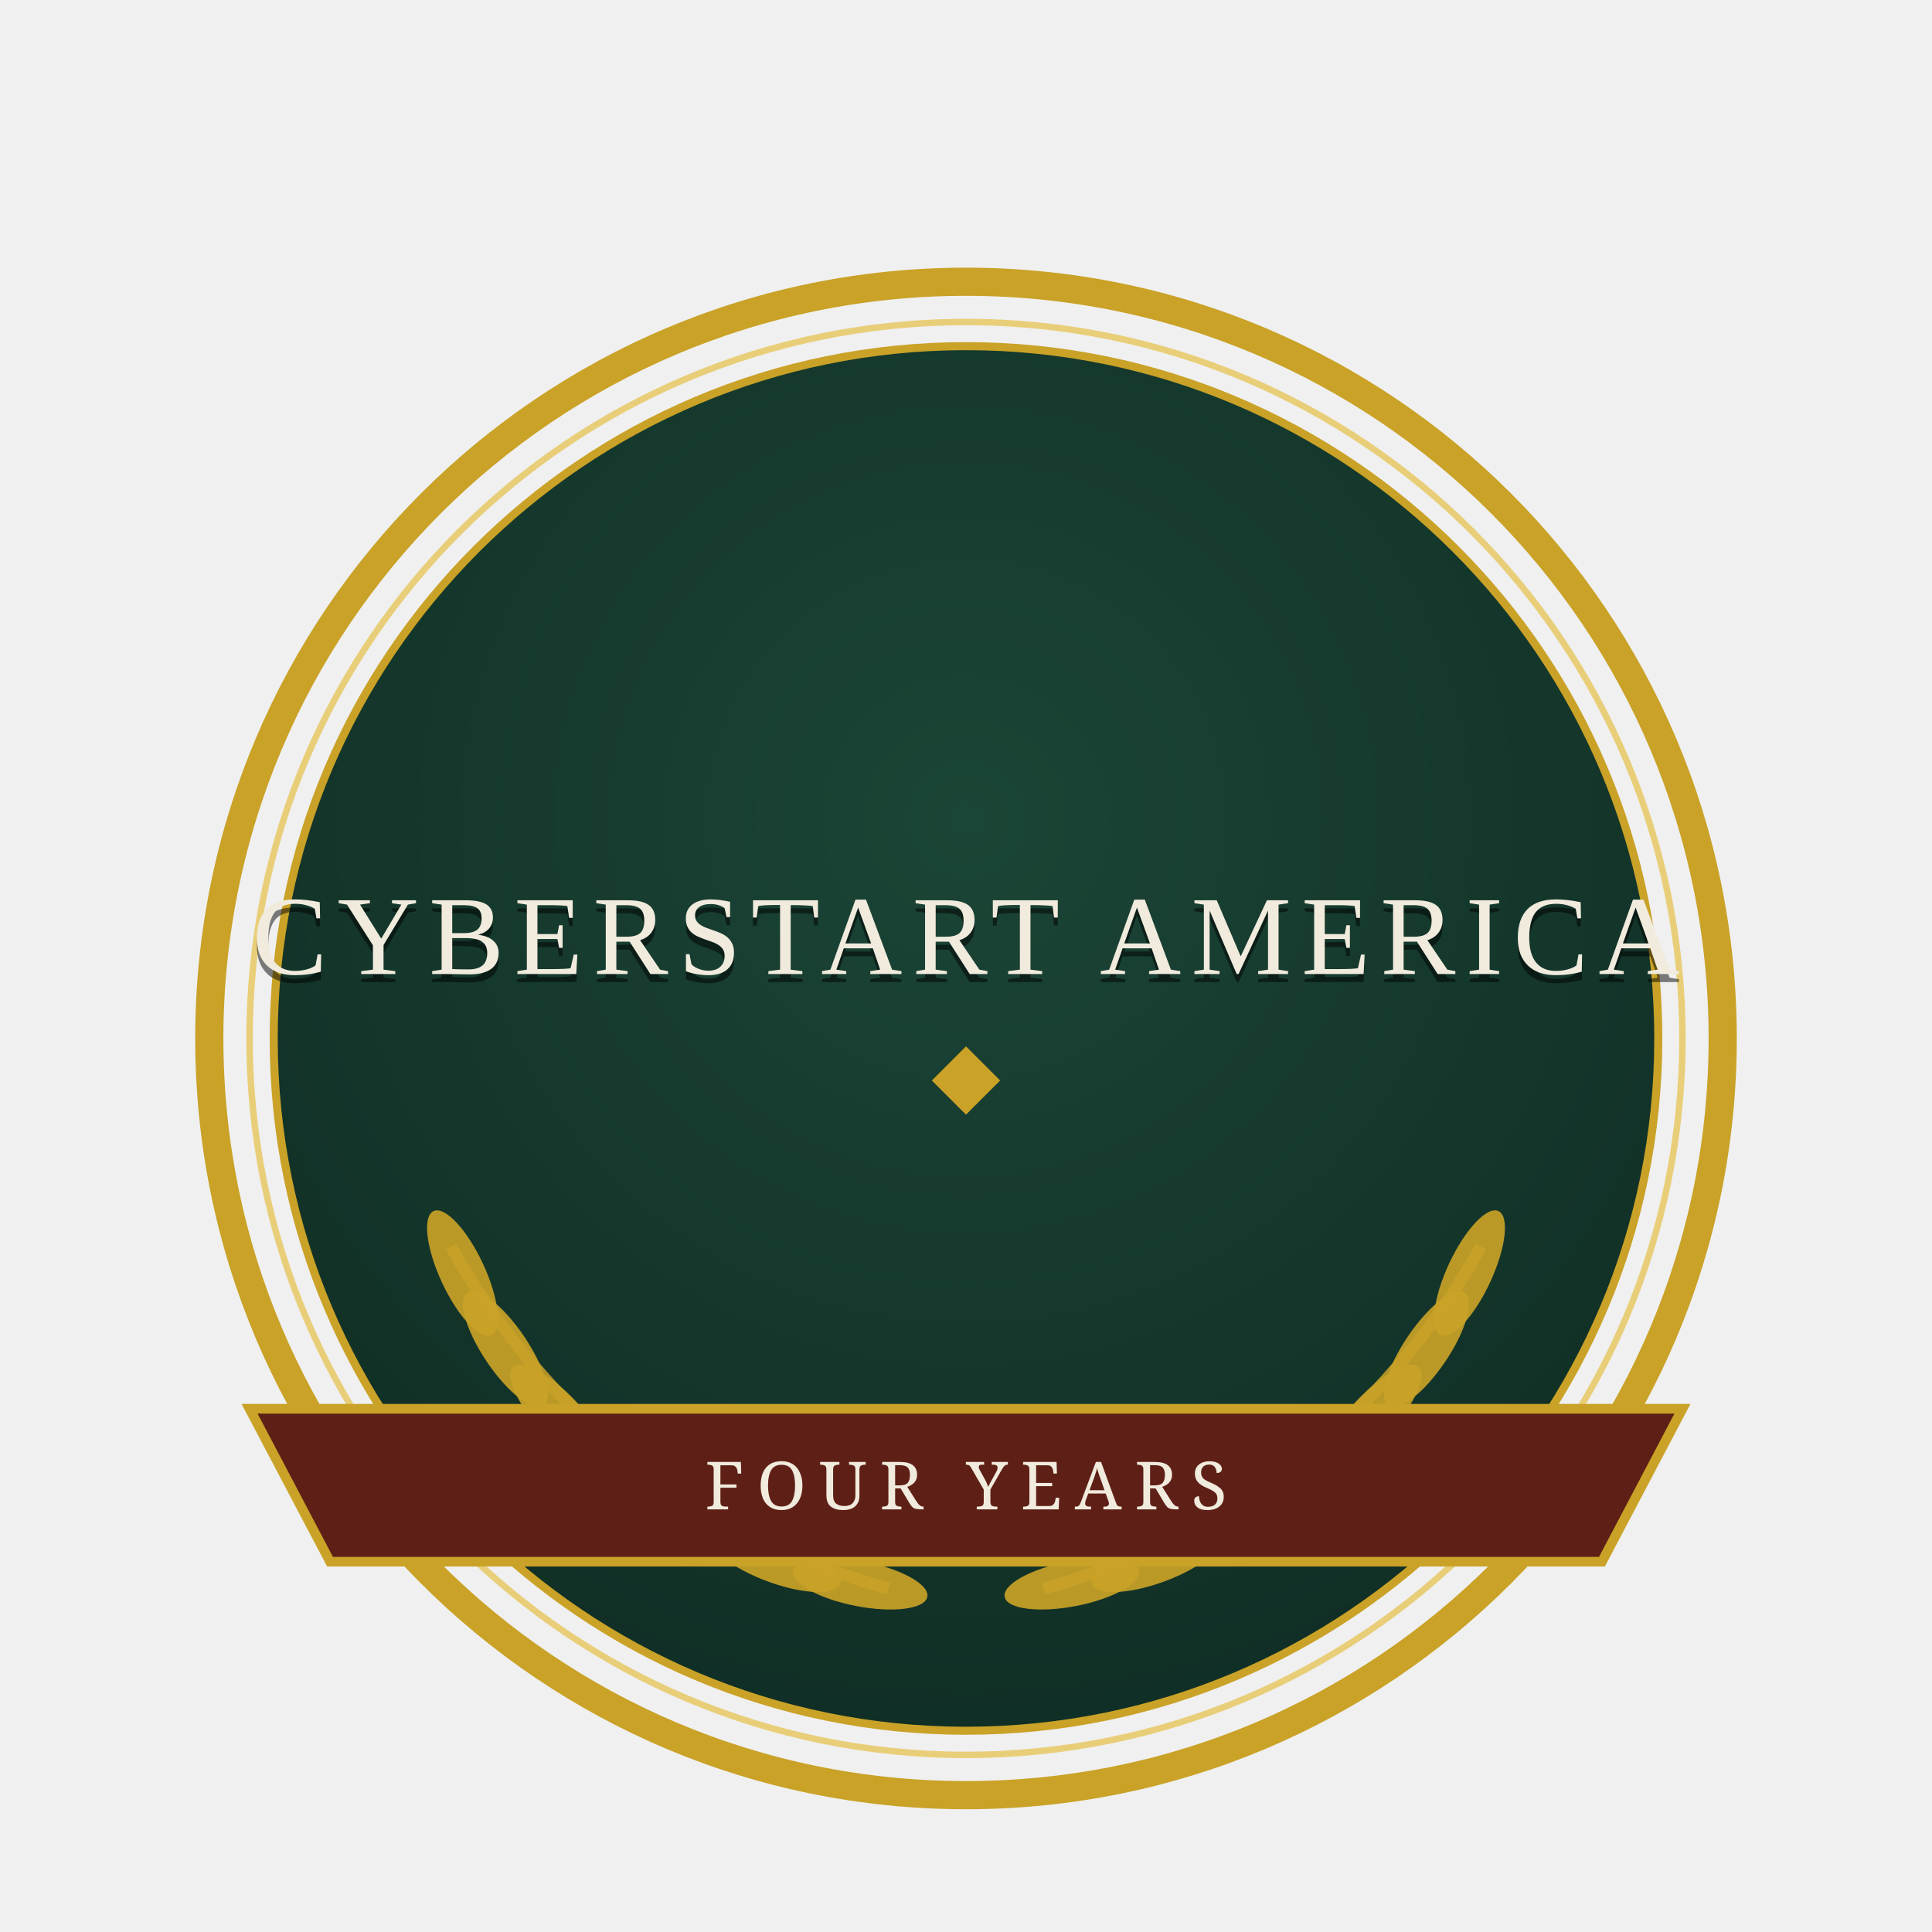
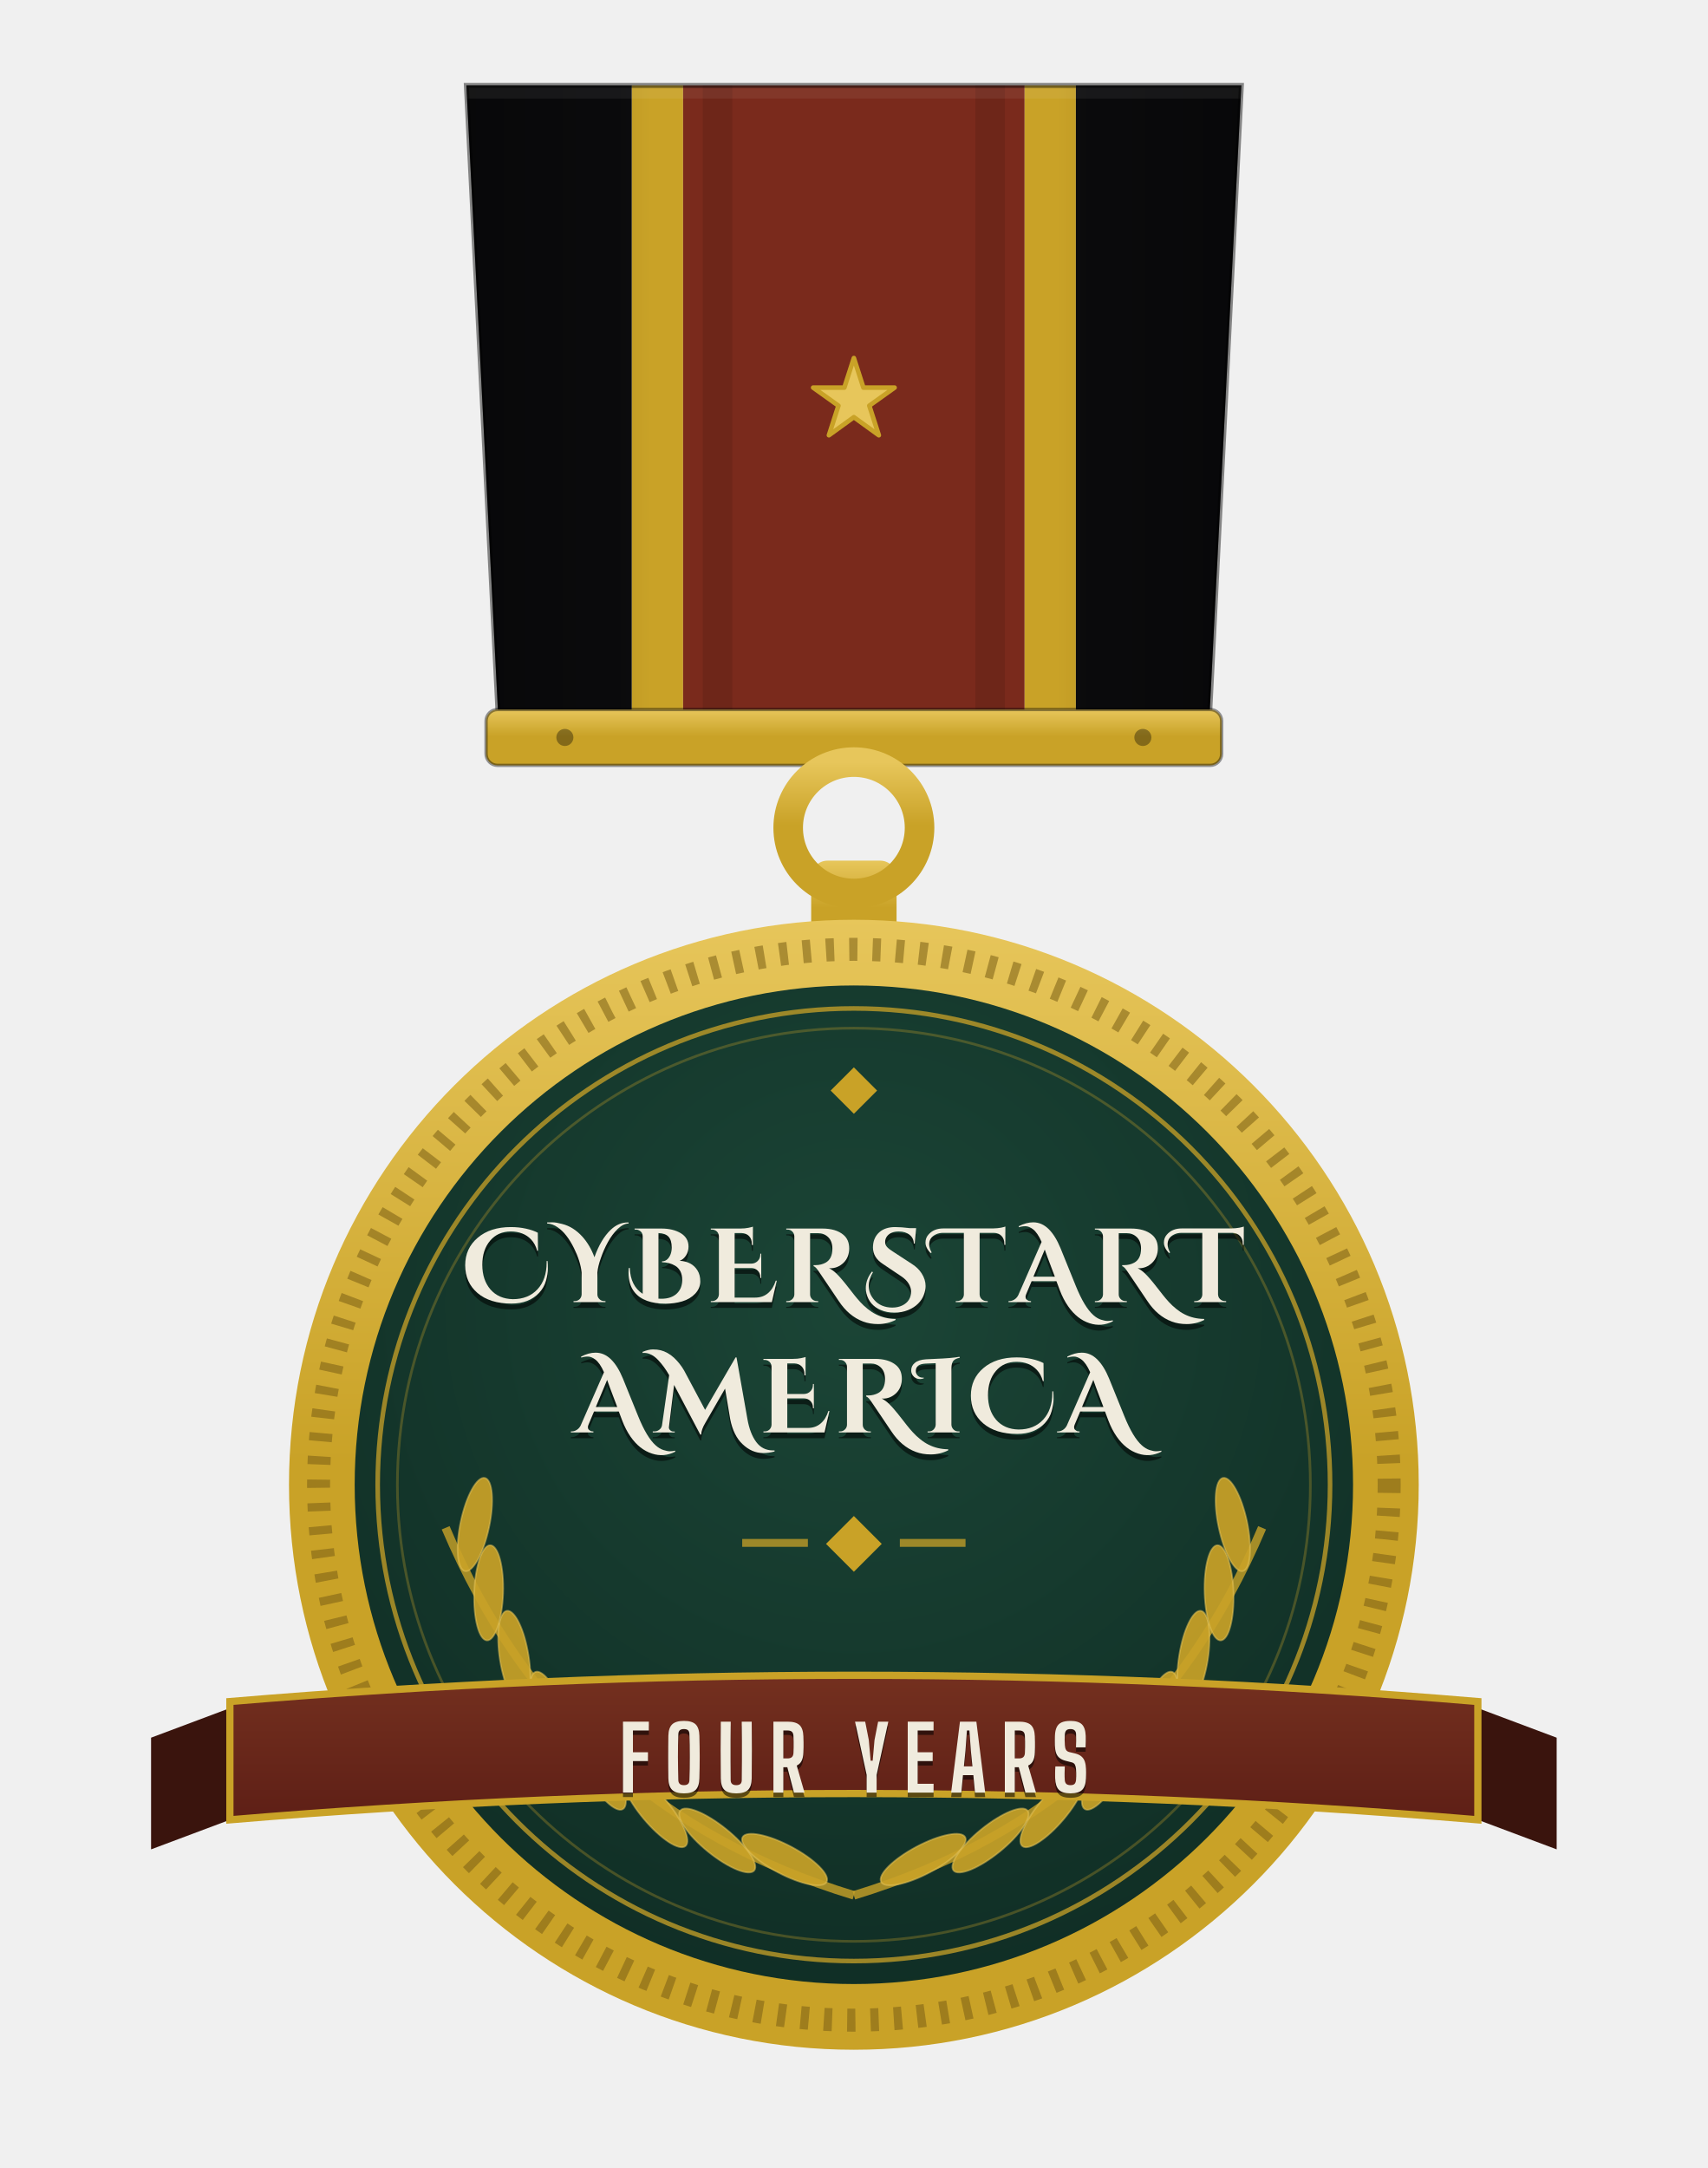
- <svg xmlns="http://www.w3.org/2000/svg" viewBox="0 0 480 480" role="img" aria-label="CyberStart America">
+ <svg xmlns="http://www.w3.org/2000/svg" xmlns:xlink="http://www.w3.org/1999/xlink" width="520" height="660" viewBox="0 0 520 660" role="img" aria-label="CyberStart America, Four Years">
  <defs>
-     <radialGradient id="en" cx="50%" cy="34%" r="80%">
+     <radialGradient id="shatterpointsecurity-cyberstart-en" cx="50%" cy="32%" r="82%">
      <stop offset="0%" stop-color="#1B4536" />
      <stop offset="100%" stop-color="#0E2A22" />
    </radialGradient>
+     <linearGradient id="shatterpointsecurity-cyberstart-gold" x1="0" y1="0" x2="0" y2="1">
+       <stop offset="0%" stop-color="#E7C65B" />
+       <stop offset="48%" stop-color="#C9A227" />
+       <stop offset="100%" stop-color="#C9A227" />
+     </linearGradient>
+     <linearGradient id="shatterpointsecurity-cyberstart-shade" x1="0" y1="0" x2="1" y2="0">
+       <stop offset="0%" stop-color="#000" stop-opacity="0.34" />
+       <stop offset="26%" stop-color="#000" stop-opacity="0" />
+       <stop offset="74%" stop-color="#000" stop-opacity="0" />
+       <stop offset="100%" stop-color="#000" stop-opacity="0.34" />
+     </linearGradient>
+     <linearGradient id="shatterpointsecurity-cyberstart-band" x1="0" y1="0" x2="0" y2="1">
+       <stop offset="0%" stop-color="#74301F" />
+       <stop offset="100%" stop-color="#5E1F16" />
+     </linearGradient>
+     <clipPath id="shatterpointsecurity-cyberstart-drape">
+       <polygon points="142,26 378,26 368,224 152,224" />
+     </clipPath>
+     <path id="gn65" d="M966 -183Q857 -238 745 -201Q626 -163 540 -39Q494 27 461 114L429 199H193L140 73Q135 60 135 52Q135 44 138 34Q142 25 154 18Q165 10 179 10H187V0H-27V10H-18Q5 10 28 24Q50 37 65 64L288 573Q249 661 205 694Q168 722 134 722Q101 722 72 712L70 722Q142 759 208 759Q290 759 355 695Q419 632 468 513L613 155Q695 -48 781 -124Q816 -155 853 -167Q890 -179 916 -179Q941 -179 965 -173ZM210 242H414L344 427Q339 441 330 466Q321 490 318 500Z" />
+     <path id="gn66" d="M566 528Q566 481 542 444Q519 407 482 393Q598 387 651 302Q678 259 678 196Q678 133 630 81Q581 29 506 7Q431 -15 348 -15Q141 -15 52 95Q-5 165 -5 284Q-5 304 -3 324L7 325Q14 153 130 79V628Q129 665 97 682Q83 690 66 690H53V700H307Q418 700 492 656Q566 611 566 528ZM308 32Q401 32 454 81Q506 130 506 210Q506 260 488 294Q469 329 439 346Q384 379 314 379V388Q346 388 368 411Q406 451 406 520Q406 589 376 622Q345 655 280 657V33Q294 32 308 32Z" />
+     <path id="gn67" d="M808 391Q811 361 811 316Q811 270 793 204Q775 139 728 89Q632 -14 464 -14Q260 -14 142 86Q24 187 24 350Q24 512 144 613Q263 714 459 714Q534 714 602 699Q670 684 715 660L717 488H709Q692 552 652 595Q580 672 458 672Q336 672 262 585Q187 498 187 354Q187 211 264 121Q342 31 478 28Q625 28 712 122Q799 216 799 377Q799 384 799 391Z" />
+     <path id="gn69" d="M55 10Q81 10 100 28Q118 47 119 73V630Q116 665 86 682Q71 690 55 690H42V700H323Q367 700 400 707Q433 714 443 718V543H432V555Q433 600 406 628Q380 655 335 657H269V366H428Q465 367 489 392Q513 416 513 452V461H522V230H513V238Q513 275 489 299Q465 323 429 324H269V43H464Q537 43 586 85Q636 127 660 204H670L623 0H42V10Z" />
+     <path id="gn73" d="M404 10H417V0H113V10H126Q152 10 170 28Q189 47 190 73V659L95 655Q1 651 1 585Q1 558 20 540Q38 521 71 521Q74 521 77 521V515Q57 508 43 508Q-2 508 -26 540Q-43 562 -43 590Q-43 634 -8 662Q26 691 98 696Q111 697 182 700Q344 706 417 720L419 710Q376 703 358 681Q341 659 340 616V73Q341 47 360 28Q378 10 404 10Z" />
+     <path id="gn77" d="M-96 766Q-39 790 3 790Q45 790 77 782Q109 774 142 756Q176 737 205 710Q261 657 300 590L500 215L790 714H799L903 126Q927 -10 986 -90Q1045 -171 1148 -171Q1155 -171 1161 -171V-181Q1106 -196 1053 -196Q945 -196 856 -111Q770 -30 739 126L690 417L502 91Q464 28 463 -20H454L205 452L156 52Q153 29 176 15Q185 9 195 9H211V0H2V10H18Q44 10 64 26Q85 41 90 68L158 545Q113 625 55 687Q-10 757 -81 757Q-88 757 -94 756Z" />
+     <path id="gn82" d="M1085 -170Q1007 -209 919 -209Q841 -209 777 -185Q639 -134 542 14Q517 50 449 152Q381 254 361 282Q326 337 305 342V352Q306 352 308 352Q309 352 311 352Q313 352 315 352Q317 352 320 352Q323 352 325 352Q376 352 419 375Q484 411 484 508Q484 579 444 618Q404 656 348 656H272V73Q272 47 291 28Q310 10 336 10H349V0H45V10H58Q83 10 102 28Q121 46 122 72V627Q121 653 102 672Q84 690 58 690H45V700H388Q517 700 588 641Q644 595 644 511Q644 427 590 374Q535 322 465 322Q459 322 452 323Q493 301 520 274Q548 247 568 223Q589 199 604 180Q618 162 642 132Q666 101 692 68Q718 35 750 0Q781 -34 820 -65Q858 -96 898 -116Q983 -159 1085 -160Z" />
+     <path id="gn83" d="M94 284Q54 220 54 153Q54 80 107 20Q136 -14 180 -33Q225 -52 278 -52Q331 -52 373 -32Q457 9 457 102Q457 137 434 176Q410 215 363 246L193 360Q94 422 94 520Q94 530 95 540Q101 617 156 666Q212 714 305 714Q362 714 443 704H505L492 557H483Q482 609 443 640Q404 672 340 672Q262 672 227 625Q210 601 210 573Q210 545 227 526Q244 506 281 483L468 361Q525 324 557 274Q595 215 595 153Q595 113 578 68Q562 24 524 -14Q487 -52 428 -76Q369 -100 298 -100Q226 -100 168 -75Q61 -30 32 82Q26 106 26 132Q26 216 85 291Z" />
+     <path id="gn84" d="M-25 467Q-74 514 -74 568Q-74 610 -47 641Q4 701 96 701H567Q611 702 644 708Q677 715 686 719V545H676V557Q676 602 649 630Q622 658 576 659H441V72Q443 36 474 18Q488 10 505 10H518V0H214V10H227Q253 10 272 28Q290 46 291 71V659H96Q55 659 24 644Q-39 614 -39 550Q-39 512 -15 472Z" />
+     <path id="gn89" d="M-67 758Q-51 759 -16 759Q18 759 74 744Q131 730 179 699Q227 668 267 624Q341 542 383 427Q443 598 539 689Q612 758 700 758Q704 758 708 758V748Q658 747 604 696Q551 644 511 571Q471 498 444 419Q416 340 411 282V73Q411 48 430 29Q448 10 475 10H488V0H184V10H197Q223 10 242 28Q260 47 261 73V283Q249 391 189 512Q120 652 34 711Q-16 746 -67 748Z" />
+     <path id="gs65" d="M31 0 230 1600H600L799 0H569L532 393H298L261 0ZM319 592H511L476 944L443 1401H387L354 943Z" />
+     <path id="gs69" d="M92 0V1600H675V1401H316V910H655V711H316V199H675V0Z" />
+     <path id="gs70" d="M92 0V1600H675V1401H316V910H655V711H316V0Z" />
+     <path id="gs79" d="M435 -17Q251 -17 170 61Q88 139 84 320Q82 439 81 559Q80 679 80 800Q80 922 81 1042Q82 1162 84 1281Q88 1461 170 1539Q251 1617 435 1617Q619 1617 699 1539Q779 1461 784 1281Q787 1161 789 1040Q791 920 791 800Q791 679 789 559Q787 439 784 320Q779 139 699 61Q619 -17 435 -17ZM435 168Q498 168 528 196Q558 223 559 281Q564 403 566 535Q568 667 568 802Q568 938 566 1069Q564 1200 559 1320Q558 1378 528 1406Q497 1433 435 1433Q373 1433 342 1406Q311 1378 309 1320Q305 1200 302 1069Q300 938 300 802Q301 667 303 535Q305 403 309 281Q311 223 342 196Q373 168 435 168Z" />
+     <path id="gs82" d="M92 0V1600H413Q597 1600 680 1524Q762 1447 768 1269Q771 1198 772 1139Q772 1080 772 1024Q771 967 768 903Q764 788 728 716Q693 645 618 610L794 0H556L406 572H316V0ZM316 771H412Q478 771 510 802Q541 832 544 891Q547 954 548 1020Q549 1086 548 1152Q547 1218 544 1281Q541 1341 510 1371Q478 1401 413 1401H316Z" />
+     <path id="gs83" d="M416 -17Q233 -17 154 62Q76 140 69 322Q68 368 68 412Q67 456 69 500Q71 545 74 590H286Q282 510 282 432Q281 353 286 283Q290 225 321 196Q352 168 416 168Q478 168 506 196Q534 225 540 283Q543 327 544 365Q545 403 544 442Q543 482 540 529Q536 586 516 628Q495 669 443 682L306 717Q214 741 162 786Q111 831 88 900Q66 970 63 1067Q62 1120 62 1174Q63 1227 64 1280Q68 1401 104 1475Q139 1549 214 1583Q290 1617 416 1617Q592 1617 672 1539Q751 1461 758 1279Q760 1231 759 1160Q758 1090 755 1021H539Q542 1095 543 1170Q544 1245 541 1319Q539 1376 507 1404Q475 1433 415 1433Q351 1433 322 1404Q293 1376 288 1319Q283 1256 283 1193Q283 1130 288 1067Q292 1004 313 966Q334 928 389 914L512 885Q608 862 662 815Q716 768 739 697Q762 626 765 529Q767 489 767 456Q767 423 766 391Q765 359 764 322Q757 140 678 62Q599 -17 416 -17Z" />
+     <path id="gs85" d="M427 -17Q241 -17 160 61Q80 139 78 320Q74 639 74 960Q74 1282 78 1600H302Q299 1388 298 1164Q297 940 298 716Q299 493 301 281Q301 224 333 196Q365 168 427 168Q489 168 520 196Q550 224 550 281Q552 493 554 716Q555 940 554 1164Q554 1388 550 1600H775Q779 1282 779 960Q779 639 775 320Q772 139 692 61Q612 -17 427 -17Z" />
+     <path id="gs89" d="M289 0V398V400L27 1600H256L338 1183L379 719H425L466 1183L548 1600H778L514 399V397V0Z" />
  </defs>
-   <circle cx="240" cy="258" r="188" fill="none" stroke="#C9A227" stroke-width="7" />
-   <circle cx="240" cy="258" r="178" fill="none" stroke="#E7C65B" stroke-width="1.6" opacity="0.8" />
-   <circle cx="240" cy="258" r="172" fill="url(#en)" stroke="#C9A227" stroke-width="2" />
-   <ellipse cx="114.9" cy="316.3" rx="17" ry="5.6" fill="#C9A227" opacity="0.92" transform="rotate(425 114.9 316.3)" />
-   <ellipse cx="125.6" cy="335.2" rx="17" ry="5.6" fill="#C9A227" opacity="0.92" transform="rotate(416 125.6 335.2)" />
-   <ellipse cx="139.1" cy="352.1" rx="17" ry="5.6" fill="#C9A227" opacity="0.92" transform="rotate(407 139.1 352.1)" />
-   <ellipse cx="155.0" cy="366.7" rx="17" ry="5.6" fill="#C9A227" opacity="0.92" transform="rotate(398 155.0 366.7)" />
-   <ellipse cx="173.1" cy="378.7" rx="17" ry="5.6" fill="#C9A227" opacity="0.92" transform="rotate(389 173.1 378.7)" />
-   <ellipse cx="192.8" cy="387.7" rx="17" ry="5.6" fill="#C9A227" opacity="0.92" transform="rotate(380 192.8 387.7)" />
-   <ellipse cx="213.7" cy="393.5" rx="17" ry="5.6" fill="#C9A227" opacity="0.92" transform="rotate(371 213.7 393.5)" />
-   <path d="M 112.0 309.7 Q 148.9 374.6 220.8 394.7" stroke="#C9A227" stroke-width="3" fill="none" opacity="0.85" />
-   <ellipse cx="365.1" cy="316.3" rx="17" ry="5.6" fill="#C9A227" opacity="0.92" transform="rotate(115 365.1 316.3)" />
-   <ellipse cx="354.4" cy="335.2" rx="17" ry="5.6" fill="#C9A227" opacity="0.92" transform="rotate(124 354.4 335.2)" />
-   <ellipse cx="340.9" cy="352.1" rx="17" ry="5.6" fill="#C9A227" opacity="0.92" transform="rotate(133 340.9 352.1)" />
-   <ellipse cx="325.0" cy="366.7" rx="17" ry="5.6" fill="#C9A227" opacity="0.92" transform="rotate(142 325.0 366.7)" />
-   <ellipse cx="306.9" cy="378.7" rx="17" ry="5.6" fill="#C9A227" opacity="0.92" transform="rotate(151 306.9 378.7)" />
-   <ellipse cx="287.2" cy="387.7" rx="17" ry="5.6" fill="#C9A227" opacity="0.92" transform="rotate(160 287.2 387.7)" />
-   <ellipse cx="266.3" cy="393.5" rx="17" ry="5.6" fill="#C9A227" opacity="0.92" transform="rotate(169 266.3 393.5)" />
-   <path d="M 368.0 309.7 Q 331.1 374.6 259.2 394.7" stroke="#C9A227" stroke-width="3" fill="none" opacity="0.85" />
-   <text x="240" y="244" text-anchor="middle" font-family="Georgia, 'Times New Roman', serif" font-size="28" letter-spacing="2.5" fill="#000000" opacity="0.5">CYBERSTART AMERICA</text>
-   <text x="240" y="242" text-anchor="middle" font-family="Georgia, 'Times New Roman', serif" font-size="28" letter-spacing="2.5" fill="#F0EBDD" opacity="1">CYBERSTART AMERICA</text>
-   <rect x="234" y="262.444" width="12" height="12" fill="#C9A227" transform="rotate(45 240 268.4444)" />
-   <polygon points="62,350 418,350 398,388 82,388" fill="#5E1F16" stroke="#C9A227" stroke-width="2.4" />
-   <text x="240" y="375" text-anchor="middle" font-family="Georgia, serif" font-size="16.5" letter-spacing="3.2" fill="#F0EBDD">FOUR YEARS</text>
+   <g clip-path="url(#shatterpointsecurity-cyberstart-drape)">
+     <rect x="130.0" y="20" width="62.4" height="212" fill="#0B0B0D" />
+     <rect x="192.4" y="20" width="15.6" height="212" fill="#C9A227" />
+     <rect x="208.0" y="20" width="104.0" height="212" fill="#7A2A1C" />
+     <rect x="312.0" y="20" width="15.6" height="212" fill="#C9A227" />
+     <rect x="327.6" y="20" width="62.4" height="212" fill="#0B0B0D" />
+     <rect x="130" y="20" width="260" height="212" fill="url(#shatterpointsecurity-cyberstart-shade)" />
+     <rect x="214" y="20" width="9" height="212" fill="#000" opacity="0.10" />
+     <rect x="297" y="20" width="9" height="212" fill="#000" opacity="0.10" />
+     <rect x="130" y="20" width="260" height="10" fill="#FFF" opacity="0.06" />
+   </g>
+   <polygon points="142,26 378,26 368,224 152,224" fill="none" stroke="#000" stroke-opacity="0.45" stroke-width="1.5" />
+   <polygon points="260.0,109.0 262.9,118.0 272.4,118.0 264.7,123.5 267.6,132.5 260.0,127.0 252.4,132.5 255.3,123.5 247.6,118.0 257.1,118.0" fill="#E7C65B" stroke="#C9A227" stroke-width="1.4" stroke-linejoin="round" />
+   <rect x="148" y="216" width="224" height="17" rx="3.5" fill="url(#shatterpointsecurity-cyberstart-gold)" stroke="#00000066" stroke-width="1" />
+   <circle cx="172" cy="224.5" r="2.6" fill="#000" opacity="0.35" />
+   <circle cx="348" cy="224.5" r="2.6" fill="#000" opacity="0.35" />
+   <rect x="247" y="262" width="26" height="30" rx="5" fill="url(#shatterpointsecurity-cyberstart-gold)" />
+   <circle cx="260.0" cy="252" r="20" fill="none" stroke="url(#shatterpointsecurity-cyberstart-gold)" stroke-width="9" />
+   <circle cx="260.0" cy="452.0" r="172.0" fill="url(#shatterpointsecurity-cyberstart-gold)" />
+   <circle cx="260.0" cy="452.0" r="163.0" fill="none" stroke="#7A5E14" stroke-width="7" stroke-dasharray="2.5 4.6" opacity="0.55" />
+   <circle cx="260.0" cy="452.0" r="152.0" fill="url(#shatterpointsecurity-cyberstart-en)" />
+   <circle cx="260.0" cy="452.0" r="145.0" fill="none" stroke="#C9A227" stroke-width="1.4" opacity="0.75" />
+   <circle cx="260.0" cy="452.0" r="139.0" fill="none" stroke="#C9A227" stroke-width="0.8" opacity="0.3" />
+   <path d="M 260.0 577.0 Q 171.7 550.1 135.7 465.1" stroke="#C9A227" stroke-width="2.6" fill="none" opacity="0.8" />
+   <ellipse cx="238.9" cy="566.1" rx="14.5" ry="4.4" transform="rotate(208 238.9 566.1)" fill="#C9A227" opacity="0.92" />
+   <ellipse cx="238.9" cy="566.1" rx="14.5" ry="4.4" transform="rotate(208 238.9 566.1)" fill="none" stroke="#E7C65B" stroke-width="0.5" opacity="0.5" />
+   <ellipse cx="218.4" cy="560.3" rx="14.5" ry="4.4" transform="rotate(219 218.4 560.3)" fill="#C9A227" opacity="0.92" />
+   <ellipse cx="218.4" cy="560.3" rx="14.5" ry="4.4" transform="rotate(219 218.4 560.3)" fill="none" stroke="#E7C65B" stroke-width="0.5" opacity="0.5" />
+   <ellipse cx="199.4" cy="550.9" rx="14.5" ry="4.4" transform="rotate(230 199.4 550.9)" fill="#C9A227" opacity="0.92" />
+   <ellipse cx="199.4" cy="550.9" rx="14.5" ry="4.4" transform="rotate(230 199.4 550.9)" fill="none" stroke="#E7C65B" stroke-width="0.5" opacity="0.5" />
+   <ellipse cx="182.4" cy="538.2" rx="14.5" ry="4.4" transform="rotate(240 182.4 538.2)" fill="#C9A227" opacity="0.92" />
+   <ellipse cx="182.4" cy="538.2" rx="14.5" ry="4.4" transform="rotate(240 182.4 538.2)" fill="none" stroke="#E7C65B" stroke-width="0.5" opacity="0.5" />
+   <ellipse cx="168.0" cy="522.6" rx="14.5" ry="4.4" transform="rotate(250 168.0 522.6)" fill="#C9A227" opacity="0.92" />
+   <ellipse cx="168.0" cy="522.6" rx="14.5" ry="4.4" transform="rotate(250 168.0 522.6)" fill="none" stroke="#E7C65B" stroke-width="0.5" opacity="0.5" />
+   <ellipse cx="156.6" cy="504.7" rx="14.5" ry="4.4" transform="rotate(261 156.6 504.7)" fill="#C9A227" opacity="0.92" />
+   <ellipse cx="156.6" cy="504.7" rx="14.5" ry="4.4" transform="rotate(261 156.6 504.7)" fill="none" stroke="#E7C65B" stroke-width="0.5" opacity="0.5" />
+   <ellipse cx="148.8" cy="484.9" rx="14.5" ry="4.4" transform="rotate(272 148.8 484.9)" fill="#C9A227" opacity="0.92" />
+   <ellipse cx="148.8" cy="484.9" rx="14.5" ry="4.4" transform="rotate(272 148.8 484.9)" fill="none" stroke="#E7C65B" stroke-width="0.5" opacity="0.5" />
+   <ellipse cx="144.6" cy="464.1" rx="14.5" ry="4.4" transform="rotate(282 144.6 464.1)" fill="#C9A227" opacity="0.92" />
+   <ellipse cx="144.6" cy="464.1" rx="14.5" ry="4.4" transform="rotate(282 144.6 464.1)" fill="none" stroke="#E7C65B" stroke-width="0.5" opacity="0.5" />
+   <path d="M 260.0 577.0 Q 348.3 550.1 384.3 465.1" stroke="#C9A227" stroke-width="2.6" fill="none" opacity="0.8" />
+   <ellipse cx="281.1" cy="566.1" rx="14.5" ry="4.4" transform="rotate(152 281.1 566.1)" fill="#C9A227" opacity="0.92" />
+   <ellipse cx="281.1" cy="566.1" rx="14.5" ry="4.4" transform="rotate(152 281.1 566.1)" fill="none" stroke="#E7C65B" stroke-width="0.5" opacity="0.5" />
+   <ellipse cx="301.6" cy="560.3" rx="14.5" ry="4.4" transform="rotate(141 301.6 560.3)" fill="#C9A227" opacity="0.92" />
+   <ellipse cx="301.6" cy="560.3" rx="14.5" ry="4.4" transform="rotate(141 301.6 560.3)" fill="none" stroke="#E7C65B" stroke-width="0.5" opacity="0.5" />
+   <ellipse cx="320.6" cy="550.9" rx="14.5" ry="4.4" transform="rotate(130 320.6 550.9)" fill="#C9A227" opacity="0.92" />
+   <ellipse cx="320.6" cy="550.9" rx="14.5" ry="4.4" transform="rotate(130 320.6 550.9)" fill="none" stroke="#E7C65B" stroke-width="0.5" opacity="0.5" />
+   <ellipse cx="337.6" cy="538.2" rx="14.5" ry="4.4" transform="rotate(120 337.6 538.2)" fill="#C9A227" opacity="0.92" />
+   <ellipse cx="337.6" cy="538.2" rx="14.5" ry="4.4" transform="rotate(120 337.6 538.2)" fill="none" stroke="#E7C65B" stroke-width="0.5" opacity="0.5" />
+   <ellipse cx="352.0" cy="522.6" rx="14.5" ry="4.4" transform="rotate(110 352.0 522.6)" fill="#C9A227" opacity="0.92" />
+   <ellipse cx="352.0" cy="522.6" rx="14.5" ry="4.4" transform="rotate(110 352.0 522.6)" fill="none" stroke="#E7C65B" stroke-width="0.5" opacity="0.5" />
+   <ellipse cx="363.4" cy="504.7" rx="14.5" ry="4.4" transform="rotate(99 363.4 504.7)" fill="#C9A227" opacity="0.92" />
+   <ellipse cx="363.4" cy="504.7" rx="14.5" ry="4.4" transform="rotate(99 363.4 504.7)" fill="none" stroke="#E7C65B" stroke-width="0.5" opacity="0.5" />
+   <ellipse cx="371.2" cy="484.9" rx="14.5" ry="4.4" transform="rotate(88 371.2 484.9)" fill="#C9A227" opacity="0.92" />
+   <ellipse cx="371.2" cy="484.9" rx="14.5" ry="4.4" transform="rotate(88 371.2 484.9)" fill="none" stroke="#E7C65B" stroke-width="0.5" opacity="0.5" />
+   <ellipse cx="375.4" cy="464.1" rx="14.5" ry="4.4" transform="rotate(78 375.4 464.1)" fill="#C9A227" opacity="0.92" />
+   <ellipse cx="375.4" cy="464.1" rx="14.5" ry="4.4" transform="rotate(78 375.4 464.1)" fill="none" stroke="#E7C65B" stroke-width="0.5" opacity="0.5" />
+   <rect x="255.0" y="327.0" width="10" height="10" fill="#C9A227" transform="rotate(45 260.0 332.0)" />
+   <use href="#gn67" xlink:href="#gn67" transform="translate(140.88 398.16) scale(0.032 -0.032)" fill="#000000" opacity="0.55" />
+   <use href="#gn89" xlink:href="#gn89" transform="translate(168.75 398.16) scale(0.032 -0.032)" fill="#000000" opacity="0.55" />
+   <use href="#gn66" xlink:href="#gn66" transform="translate(191.54 398.16) scale(0.032 -0.032)" fill="#000000" opacity="0.55" />
+   <use href="#gn69" xlink:href="#gn69" transform="translate(215.09 398.16) scale(0.032 -0.032)" fill="#000000" opacity="0.55" />
+   <use href="#gn82" xlink:href="#gn82" transform="translate(237.97 398.16) scale(0.032 -0.032)" fill="#000000" opacity="0.55" />
+   <use href="#gn83" xlink:href="#gn83" transform="translate(262.80 398.16) scale(0.032 -0.032)" fill="#000000" opacity="0.55" />
+   <use href="#gn84" xlink:href="#gn84" transform="translate(284.18 398.16) scale(0.032 -0.032)" fill="#000000" opacity="0.55" />
+   <use href="#gn65" xlink:href="#gn65" transform="translate(307.95 398.16) scale(0.032 -0.032)" fill="#000000" opacity="0.55" />
+   <use href="#gn82" xlink:href="#gn82" transform="translate(331.95 398.16) scale(0.032 -0.032)" fill="#000000" opacity="0.55" />
+   <use href="#gn84" xlink:href="#gn84" transform="translate(356.78 398.16) scale(0.032 -0.032)" fill="#000000" opacity="0.55" />
+   <use href="#gn67" xlink:href="#gn67" transform="translate(140.88 396.40) scale(0.032 -0.032)" fill="#F0EBDD" opacity="1.0" />
+   <use href="#gn89" xlink:href="#gn89" transform="translate(168.75 396.40) scale(0.032 -0.032)" fill="#F0EBDD" opacity="1.0" />
+   <use href="#gn66" xlink:href="#gn66" transform="translate(191.54 396.40) scale(0.032 -0.032)" fill="#F0EBDD" opacity="1.0" />
+   <use href="#gn69" xlink:href="#gn69" transform="translate(215.09 396.40) scale(0.032 -0.032)" fill="#F0EBDD" opacity="1.0" />
+   <use href="#gn82" xlink:href="#gn82" transform="translate(237.97 396.40) scale(0.032 -0.032)" fill="#F0EBDD" opacity="1.0" />
+   <use href="#gn83" xlink:href="#gn83" transform="translate(262.80 396.40) scale(0.032 -0.032)" fill="#F0EBDD" opacity="1.0" />
+   <use href="#gn84" xlink:href="#gn84" transform="translate(284.18 396.40) scale(0.032 -0.032)" fill="#F0EBDD" opacity="1.0" />
+   <use href="#gn65" xlink:href="#gn65" transform="translate(307.95 396.40) scale(0.032 -0.032)" fill="#F0EBDD" opacity="1.0" />
+   <use href="#gn82" xlink:href="#gn82" transform="translate(331.95 396.40) scale(0.032 -0.032)" fill="#F0EBDD" opacity="1.0" />
+   <use href="#gn84" xlink:href="#gn84" transform="translate(356.78 396.40) scale(0.032 -0.032)" fill="#F0EBDD" opacity="1.0" />
+   <use href="#gn65" xlink:href="#gn65" transform="translate(174.70 437.84) scale(0.032 -0.032)" fill="#000000" opacity="0.55" />
+   <use href="#gn77" xlink:href="#gn77" transform="translate(198.70 437.84) scale(0.032 -0.032)" fill="#000000" opacity="0.55" />
+   <use href="#gn69" xlink:href="#gn69" transform="translate(231.12 437.84) scale(0.032 -0.032)" fill="#000000" opacity="0.55" />
+   <use href="#gn82" xlink:href="#gn82" transform="translate(254.00 437.84) scale(0.032 -0.032)" fill="#000000" opacity="0.55" />
+   <use href="#gn73" xlink:href="#gn73" transform="translate(278.83 437.84) scale(0.032 -0.032)" fill="#000000" opacity="0.55" />
+   <use href="#gn67" xlink:href="#gn67" transform="translate(294.86 437.84) scale(0.032 -0.032)" fill="#000000" opacity="0.55" />
+   <use href="#gn65" xlink:href="#gn65" transform="translate(322.74 437.84) scale(0.032 -0.032)" fill="#000000" opacity="0.55" />
+   <use href="#gn65" xlink:href="#gn65" transform="translate(174.70 436.08) scale(0.032 -0.032)" fill="#F0EBDD" opacity="1.0" />
+   <use href="#gn77" xlink:href="#gn77" transform="translate(198.70 436.08) scale(0.032 -0.032)" fill="#F0EBDD" opacity="1.0" />
+   <use href="#gn69" xlink:href="#gn69" transform="translate(231.12 436.08) scale(0.032 -0.032)" fill="#F0EBDD" opacity="1.0" />
+   <use href="#gn82" xlink:href="#gn82" transform="translate(254.00 436.08) scale(0.032 -0.032)" fill="#F0EBDD" opacity="1.0" />
+   <use href="#gn73" xlink:href="#gn73" transform="translate(278.83 436.08) scale(0.032 -0.032)" fill="#F0EBDD" opacity="1.0" />
+   <use href="#gn67" xlink:href="#gn67" transform="translate(294.86 436.08) scale(0.032 -0.032)" fill="#F0EBDD" opacity="1.0" />
+   <use href="#gn65" xlink:href="#gn65" transform="translate(322.74 436.08) scale(0.032 -0.032)" fill="#F0EBDD" opacity="1.0" />
+   <rect x="254.0" y="464.0" width="12" height="12" fill="#C9A227" transform="rotate(45 260.0 470.0)" />
+   <rect x="226.0" y="468.5" width="20" height="2.4" fill="#C9A227" opacity="0.75" />
+   <rect x="274.0" y="468.5" width="20" height="2.4" fill="#C9A227" opacity="0.75" />
+   <polygon points="70,520.0 70,554.0 46,563.0 46,529.0" fill="#3A140D" />
+   <polygon points="450,520.0 450,554.0 474,563.0 474,529.0" fill="#3A140D" />
+   <path d="M 70 518.0 Q 260.0 502.0 450 518.0 L 450 554.0 Q 260.0 538.0 70 554.0 Z" fill="url(#shatterpointsecurity-cyberstart-band)" stroke="#C9A227" stroke-width="2.2" />
+   <use href="#gs70" xlink:href="#gs70" transform="translate(188.46 547.07) scale(0.0135 -0.0135)" fill="#000000" opacity="0.55" />
+   <use href="#gs79" xlink:href="#gs79" transform="translate(202.38 547.07) scale(0.0135 -0.0135)" fill="#000000" opacity="0.55" />
+   <use href="#gs85" xlink:href="#gs85" transform="translate(218.43 547.07) scale(0.0135 -0.0135)" fill="#000000" opacity="0.55" />
+   <use href="#gs82" xlink:href="#gs82" transform="translate(234.26 547.07) scale(0.0135 -0.0135)" fill="#000000" opacity="0.55" />
+   <use href="#gs89" xlink:href="#gs89" transform="translate(259.99 547.07) scale(0.0135 -0.0135)" fill="#000000" opacity="0.55" />
+   <use href="#gs69" xlink:href="#gs69" transform="translate(275.16 547.07) scale(0.0135 -0.0135)" fill="#000000" opacity="0.55" />
+   <use href="#gs65" xlink:href="#gs65" transform="translate(289.20 547.07) scale(0.0135 -0.0135)" fill="#000000" opacity="0.55" />
+   <use href="#gs82" xlink:href="#gs82" transform="translate(304.73 547.07) scale(0.0135 -0.0135)" fill="#000000" opacity="0.55" />
+   <use href="#gs83" xlink:href="#gs83" transform="translate(320.36 547.07) scale(0.0135 -0.0135)" fill="#000000" opacity="0.55" />
+   <use href="#gs70" xlink:href="#gs70" transform="translate(188.46 545.72) scale(0.0135 -0.0135)" fill="#F0EBDD" opacity="1.0" />
+   <use href="#gs79" xlink:href="#gs79" transform="translate(202.38 545.72) scale(0.0135 -0.0135)" fill="#F0EBDD" opacity="1.0" />
+   <use href="#gs85" xlink:href="#gs85" transform="translate(218.43 545.72) scale(0.0135 -0.0135)" fill="#F0EBDD" opacity="1.0" />
+   <use href="#gs82" xlink:href="#gs82" transform="translate(234.26 545.72) scale(0.0135 -0.0135)" fill="#F0EBDD" opacity="1.0" />
+   <use href="#gs89" xlink:href="#gs89" transform="translate(259.99 545.72) scale(0.0135 -0.0135)" fill="#F0EBDD" opacity="1.0" />
+   <use href="#gs69" xlink:href="#gs69" transform="translate(275.16 545.72) scale(0.0135 -0.0135)" fill="#F0EBDD" opacity="1.0" />
+   <use href="#gs65" xlink:href="#gs65" transform="translate(289.20 545.72) scale(0.0135 -0.0135)" fill="#F0EBDD" opacity="1.0" />
+   <use href="#gs82" xlink:href="#gs82" transform="translate(304.73 545.72) scale(0.0135 -0.0135)" fill="#F0EBDD" opacity="1.0" />
+   <use href="#gs83" xlink:href="#gs83" transform="translate(320.36 545.72) scale(0.0135 -0.0135)" fill="#F0EBDD" opacity="1.0" />
</svg>
